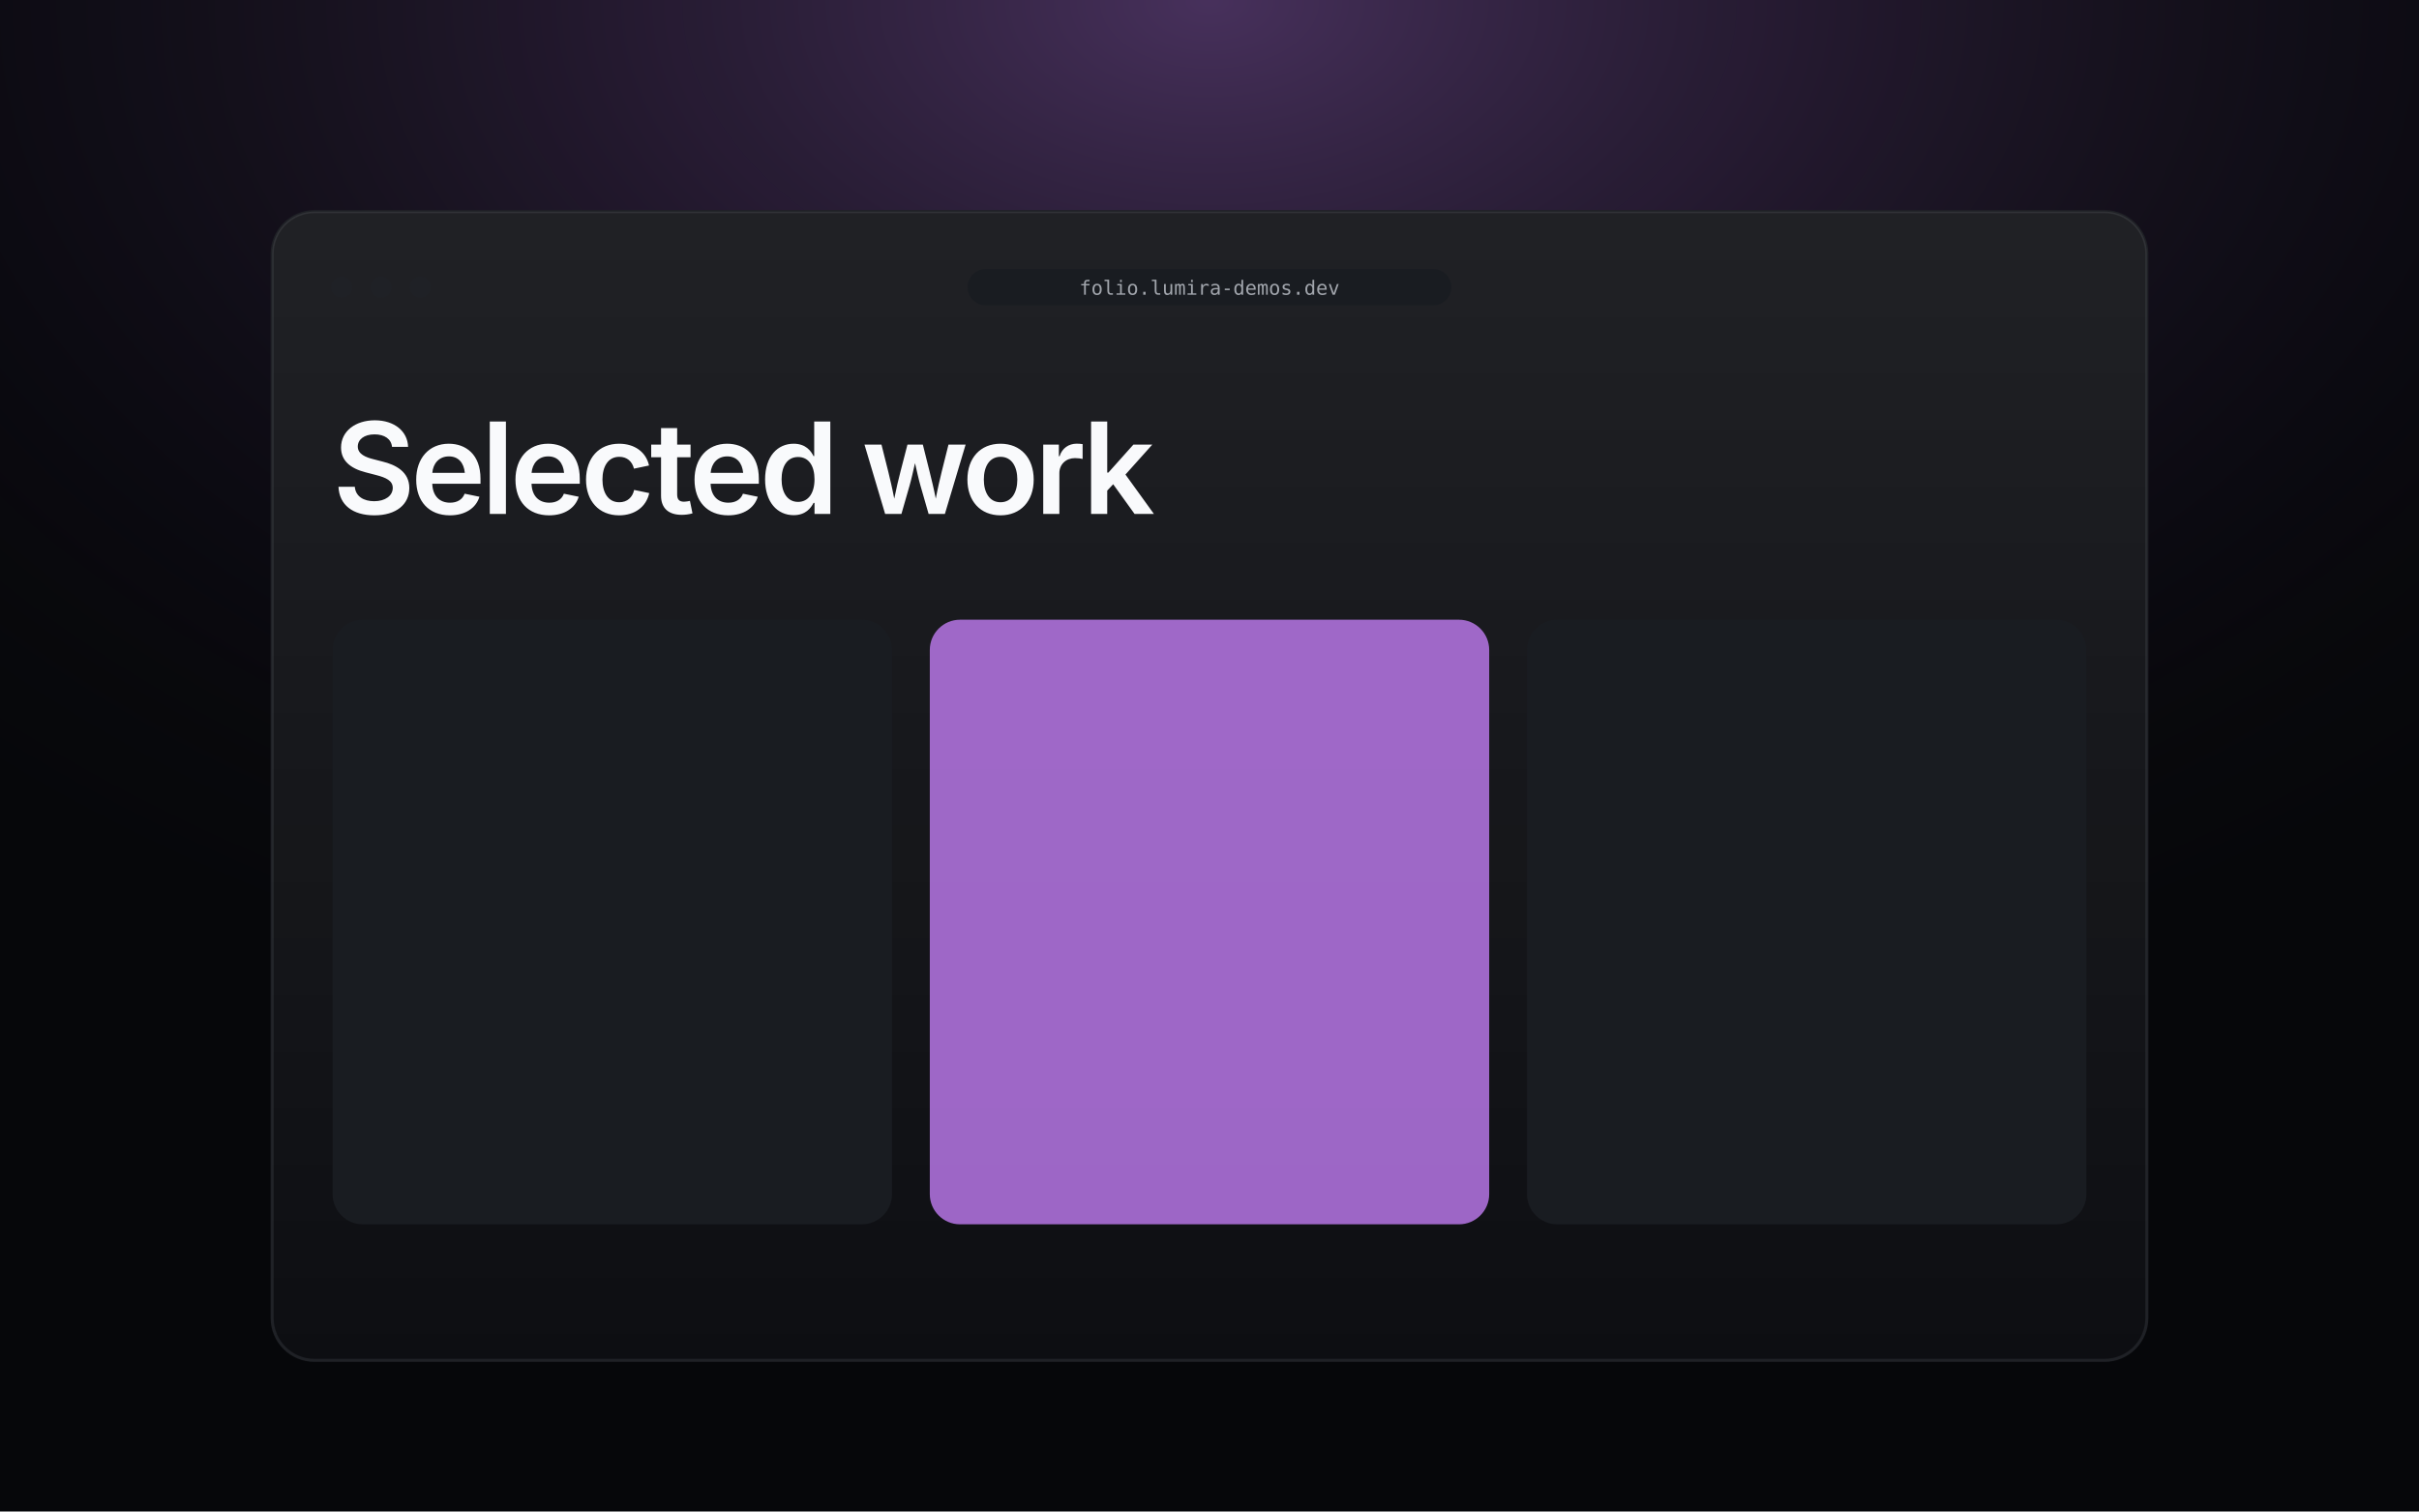
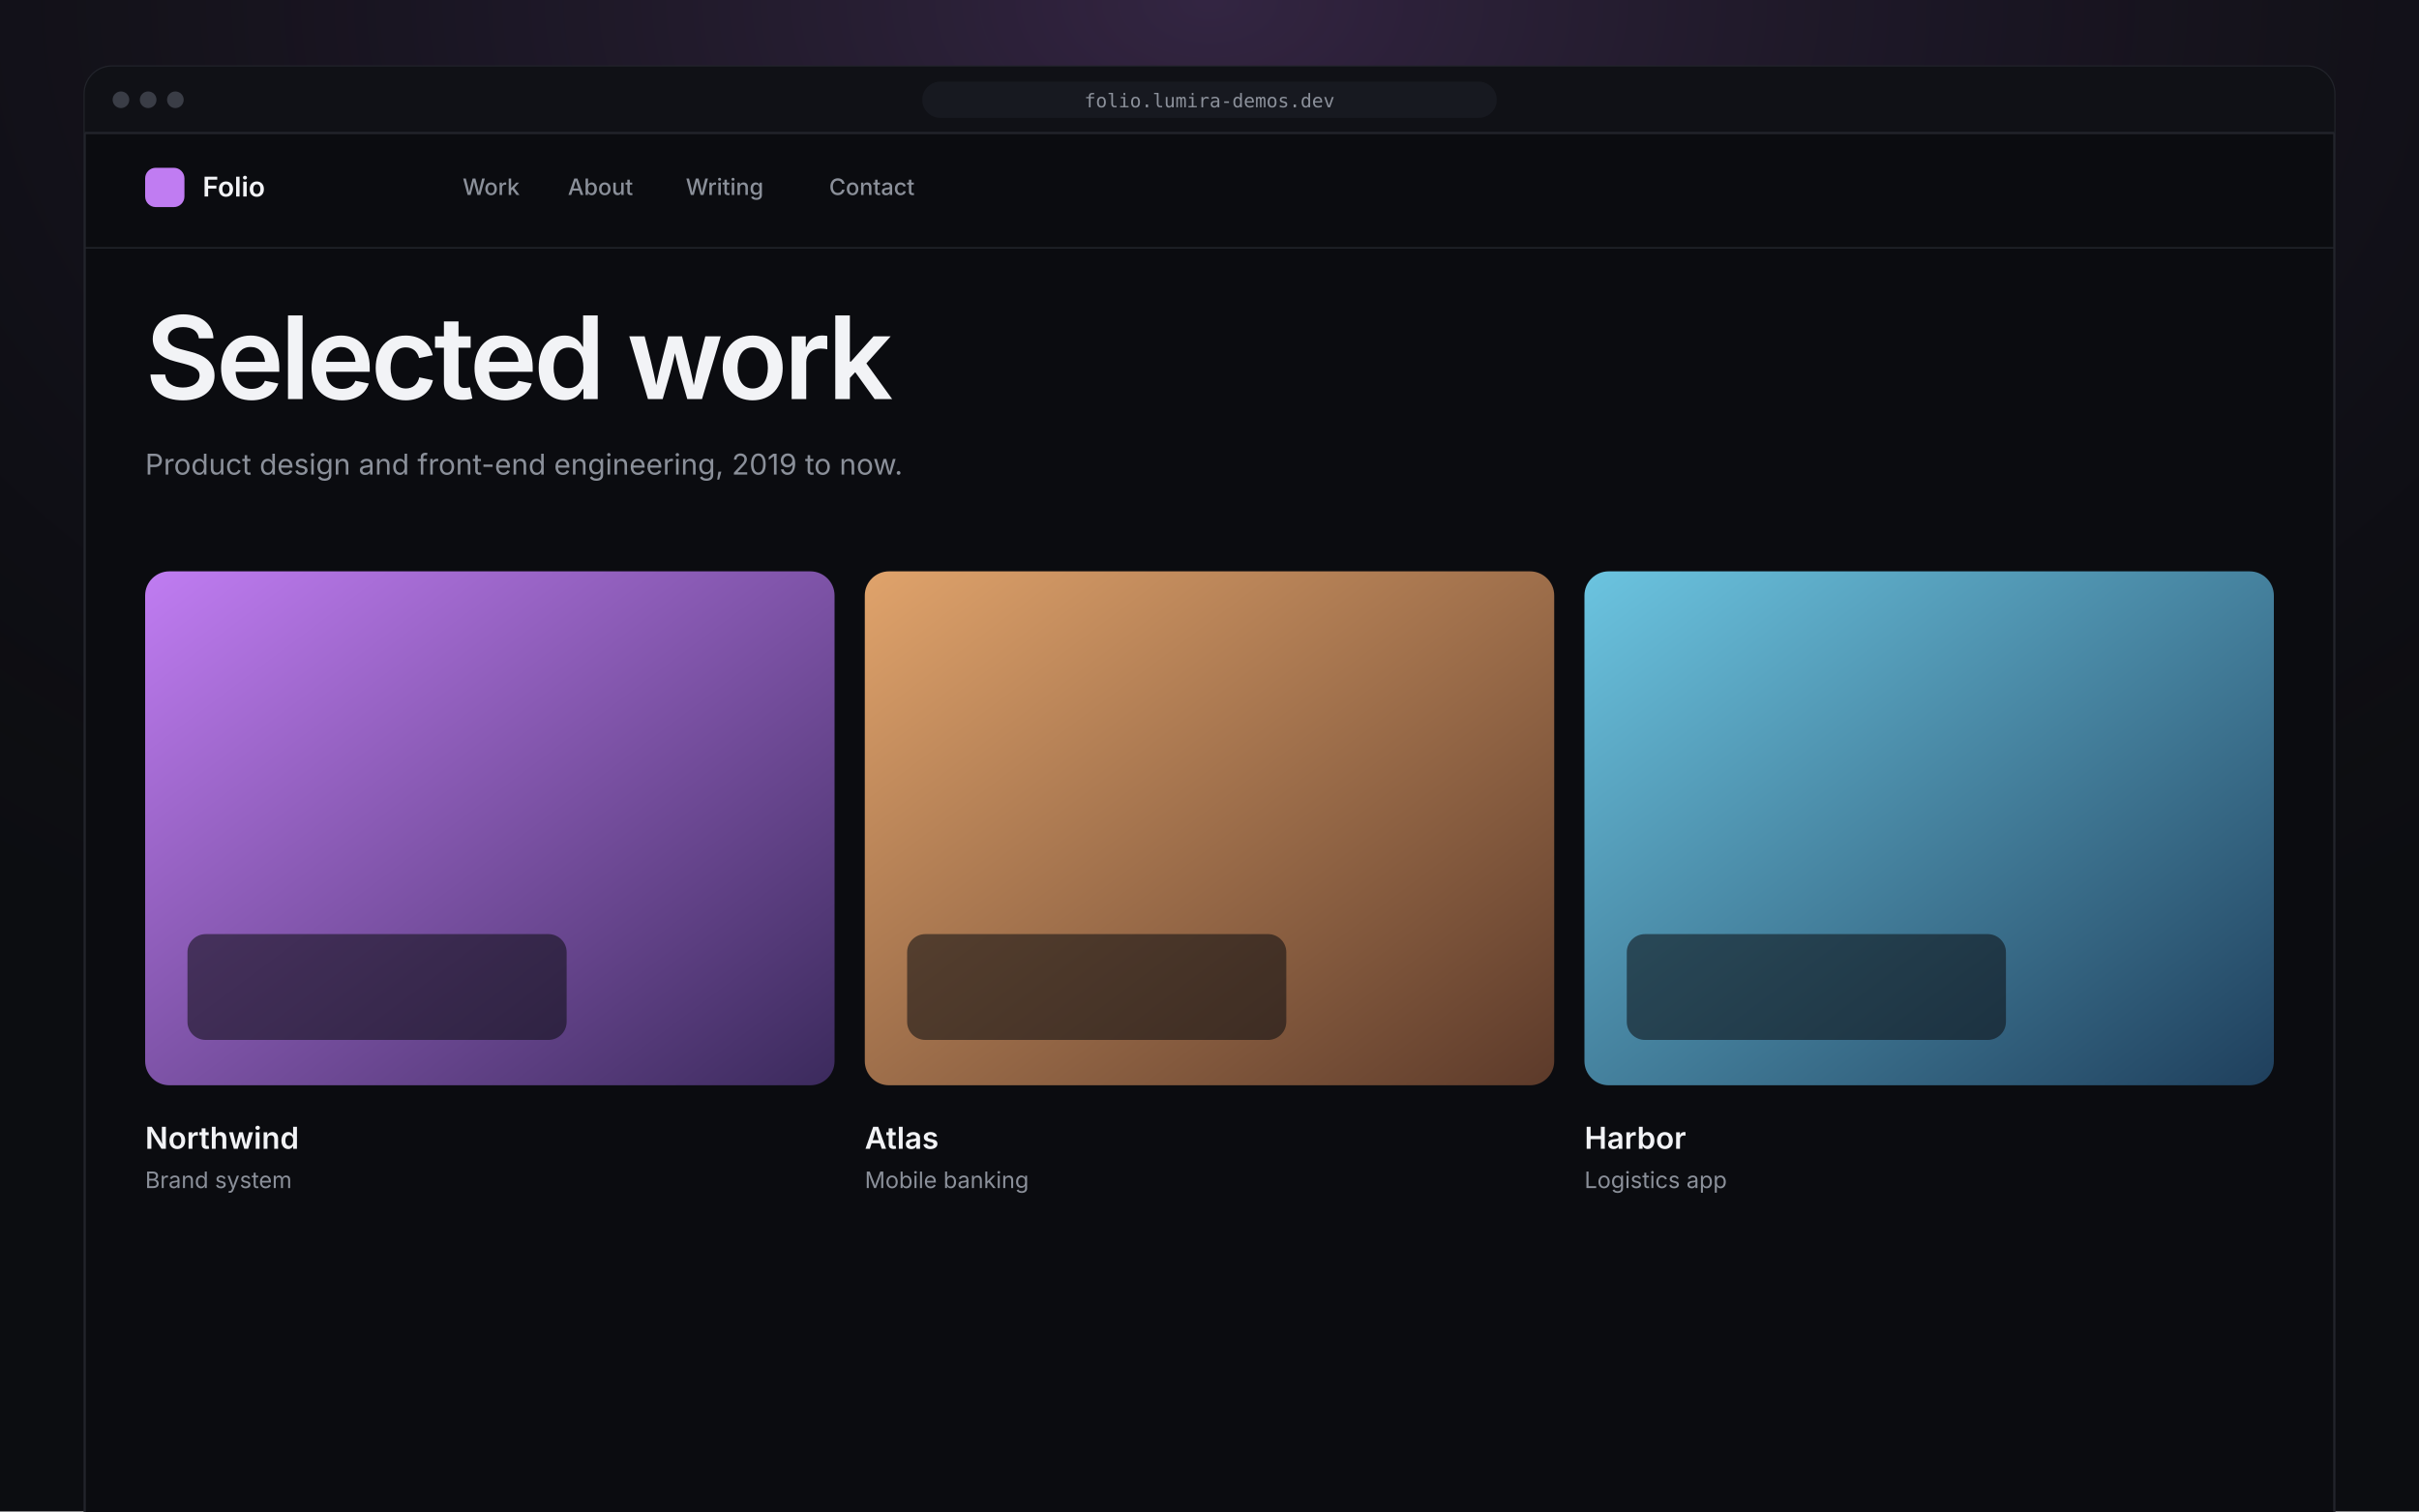
- <svg xmlns="http://www.w3.org/2000/svg" width="1600" height="1000" viewBox="0 0 1600 1000" role="img" aria-label="Folio placeholder art">
+ <svg xmlns="http://www.w3.org/2000/svg" width="1600" height="1000" viewBox="0 0 1600 1000" role="img" aria-label="Folio placeholder screenshot">
  <defs>
-     <radialGradient id="g" cx="50%" cy="0%" r="75%">
-       <stop offset="0" stop-color="#c07cf2" stop-opacity="0.35" />
-       <stop offset="1" stop-color="#06070a" stop-opacity="0" />
+     <radialGradient id="stageglow" cx="50%" cy="0%" r="80%">
+       <stop offset="0" stop-color="#c07cf2" stop-opacity="0.22" />
+       <stop offset="1" stop-color="#0c0d11" stop-opacity="0" />
    </radialGradient>
-     <linearGradient id="edge" x1="0" y1="0" x2="0" y2="1">
-       <stop offset="0" stop-color="#ffffff" stop-opacity="0.08" />
-       <stop offset="1" stop-color="#ffffff" stop-opacity="0" />
-     </linearGradient>
+     <clipPath id="win">
+       <rect x="56" y="88" width="1488" height="912" />
+     </clipPath>
  </defs>
-   <rect width="1600" height="1000" fill="#06070a" />
-   <rect width="1600" height="1000" fill="url(#g)" />
-   <rect x="180" y="140" width="1240" height="760" rx="28" fill="#0d0e12" stroke="#1f2126" stroke-width="2" />
-   <rect x="180" y="140" width="1240" height="760" rx="28" fill="url(#edge)" />
-   <circle cx="226" cy="190" r="7" fill="#1f2126" />
-   <circle cx="252" cy="190" r="7" fill="#1f2126" />
-   <circle cx="278" cy="190" r="7" fill="#1f2126" />
-   <rect x="640" y="178" width="320" height="24" rx="12" fill="#191c21" />
-   <text x="800" y="195" text-anchor="middle" font-family="Geist Mono, ui-monospace, monospace" font-size="13" fill="#a1a5ac">folio.lumira-demos.dev</text>
-   <text x="220" y="340" font-family="Geist, Inter, system-ui, sans-serif" font-size="84" font-weight="600" fill="#f9fafc" letter-spacing="-3">Selected work</text>
-   <rect x="220" y="410" width="370" height="400" rx="20" fill="#191c21" />
-   <rect x="615" y="410" width="370" height="400" rx="20" fill="#c07cf2" opacity="0.8" />
-   <rect x="1010" y="410" width="370" height="400" rx="20" fill="#191c21" />
+   <rect width="1600" height="1000" fill="#0c0d11" />
+   <rect width="1600" height="1000" fill="url(#stageglow)" />
+   <rect x="56" y="44" width="1488" height="1100" rx="18" fill="#0b0c10" stroke="#22242b" stroke-width="1.5" />
+   <path d="M74 44 h1452 a18 18 0 0 1 18 18 v26 h-1488 v-26 a18 18 0 0 1 18 -18z" fill="#101116" />
+   <line x1="56" y1="88" x2="1544" y2="88" stroke="#22242b" stroke-width="1.5" />
+   <circle cx="80" cy="66" r="5.5" fill="#3a3d46" />
+   <circle cx="98" cy="66" r="5.5" fill="#3a3d46" />
+   <circle cx="116" cy="66" r="5.5" fill="#3a3d46" />
+   <rect x="610" y="54" width="380" height="24" rx="12" fill="#171920" />
+   <text x="800" y="71" font-family="'Geist Mono', ui-monospace, 'Cascadia Mono', monospace" font-size="12.5" font-weight="400" fill="#8b909a" text-anchor="middle" letter-spacing="0" opacity="1">folio.lumira-demos.dev</text>
+   <g clip-path="url(#win)">
+     <rect x="96" y="111" width="26" height="26" rx="7" fill="#c07cf2" />
+     <text x="134" y="130" font-family="Geist, Inter, 'Segoe UI', system-ui, sans-serif" font-size="18" font-weight="600" fill="#f2f3f6" text-anchor="start" letter-spacing="0" opacity="1">Folio</text>
+     <text x="306" y="129" font-family="Geist, Inter, 'Segoe UI', system-ui, sans-serif" font-size="15" font-weight="500" fill="#8b909a" text-anchor="start" letter-spacing="0" opacity="1">Work</text>
+     <text x="375.6" y="129" font-family="Geist, Inter, 'Segoe UI', system-ui, sans-serif" font-size="15" font-weight="500" fill="#8b909a" text-anchor="start" letter-spacing="0" opacity="1">About</text>
+     <text x="453.6" y="129" font-family="Geist, Inter, 'Segoe UI', system-ui, sans-serif" font-size="15" font-weight="500" fill="#8b909a" text-anchor="start" letter-spacing="0" opacity="1">Writing</text>
+     <text x="548.4" y="129" font-family="Geist, Inter, 'Segoe UI', system-ui, sans-serif" font-size="15" font-weight="500" fill="#8b909a" text-anchor="start" letter-spacing="0" opacity="1">Contact</text>
+     <line x1="56" y1="164" x2="1544" y2="164" stroke="#22242b" stroke-width="1" />
+     <text x="96" y="264" font-family="Geist, Inter, 'Segoe UI', system-ui, sans-serif" font-size="76" font-weight="600" fill="#f2f3f6" text-anchor="start" letter-spacing="-2.5" opacity="1">Selected work</text>
+     <text x="96" y="314" font-family="Geist, Inter, 'Segoe UI', system-ui, sans-serif" font-size="19" font-weight="400" fill="#8b909a" text-anchor="start" letter-spacing="0" opacity="1">Product design and front-end engineering, 2019 to now.</text>
+     <defs>
+       <linearGradient id="t0" x1="0" y1="0" x2="1" y2="1">
+         <stop offset="0" stop-color="#c07cf2" />
+         <stop offset="1" stop-color="#3b2a5c" />
+       </linearGradient>
+       <linearGradient id="t1" x1="0" y1="0" x2="1" y2="1">
+         <stop offset="0" stop-color="#e0a36b" />
+         <stop offset="1" stop-color="#5c3a2a" />
+       </linearGradient>
+       <linearGradient id="t2" x1="0" y1="0" x2="1" y2="1">
+         <stop offset="0" stop-color="#6bc4e0" />
+         <stop offset="1" stop-color="#1f3f5c" />
+       </linearGradient>
+     </defs>
+     <rect x="96" y="378" width="456" height="340" rx="16" fill="url(#t0)" />
+     <rect x="124" y="618" width="250.8" height="70" rx="12" fill="#0b0c10" opacity="0.55" />
+     <text x="96" y="760" font-family="Geist, Inter, 'Segoe UI', system-ui, sans-serif" font-size="20" font-weight="600" fill="#f2f3f6" text-anchor="start" letter-spacing="0" opacity="1">Northwind</text>
+     <text x="96" y="786" font-family="Geist, Inter, 'Segoe UI', system-ui, sans-serif" font-size="15" font-weight="400" fill="#8b909a" text-anchor="start" letter-spacing="0" opacity="1">Brand system</text>
+     <rect x="572" y="378" width="456" height="340" rx="16" fill="url(#t1)" />
+     <rect x="600" y="618" width="250.8" height="70" rx="12" fill="#0b0c10" opacity="0.55" />
+     <text x="572" y="760" font-family="Geist, Inter, 'Segoe UI', system-ui, sans-serif" font-size="20" font-weight="600" fill="#f2f3f6" text-anchor="start" letter-spacing="0" opacity="1">Atlas</text>
+     <text x="572" y="786" font-family="Geist, Inter, 'Segoe UI', system-ui, sans-serif" font-size="15" font-weight="400" fill="#8b909a" text-anchor="start" letter-spacing="0" opacity="1">Mobile banking</text>
+     <rect x="1048" y="378" width="456" height="340" rx="16" fill="url(#t2)" />
+     <rect x="1076" y="618" width="250.8" height="70" rx="12" fill="#0b0c10" opacity="0.55" />
+     <text x="1048" y="760" font-family="Geist, Inter, 'Segoe UI', system-ui, sans-serif" font-size="20" font-weight="600" fill="#f2f3f6" text-anchor="start" letter-spacing="0" opacity="1">Harbor</text>
+     <text x="1048" y="786" font-family="Geist, Inter, 'Segoe UI', system-ui, sans-serif" font-size="15" font-weight="400" fill="#8b909a" text-anchor="start" letter-spacing="0" opacity="1">Logistics app</text>
+   </g>
</svg>
